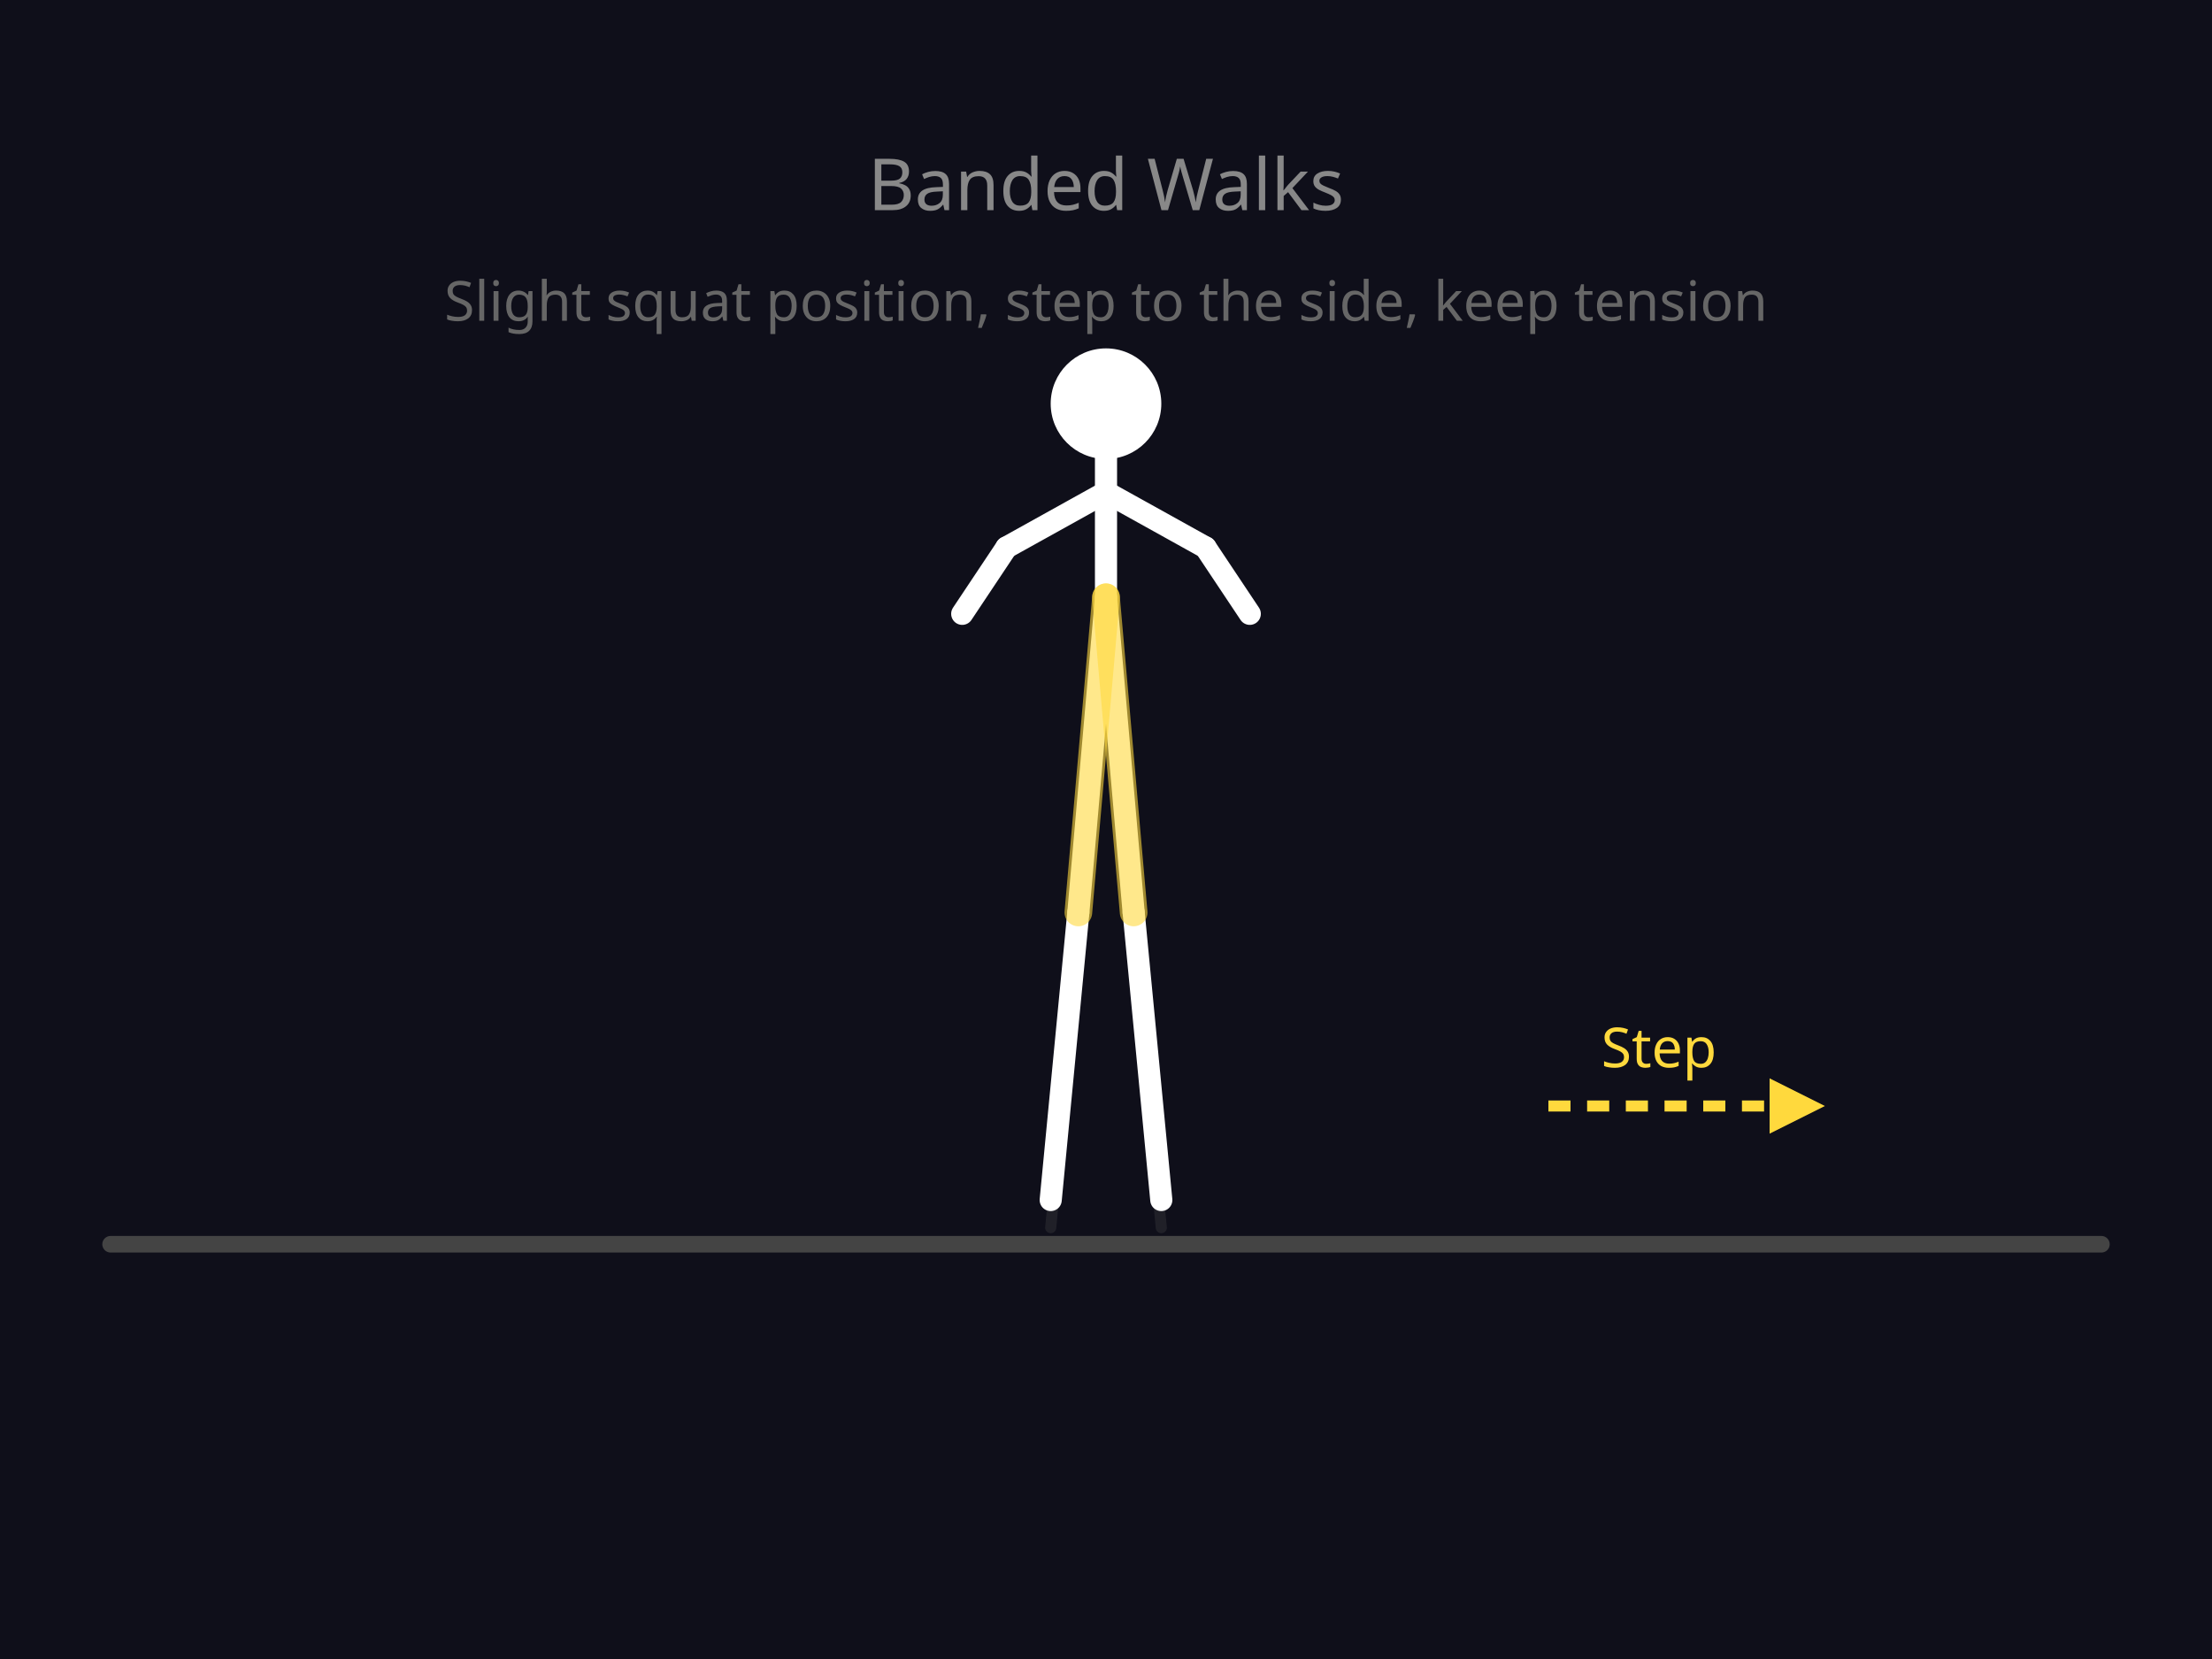
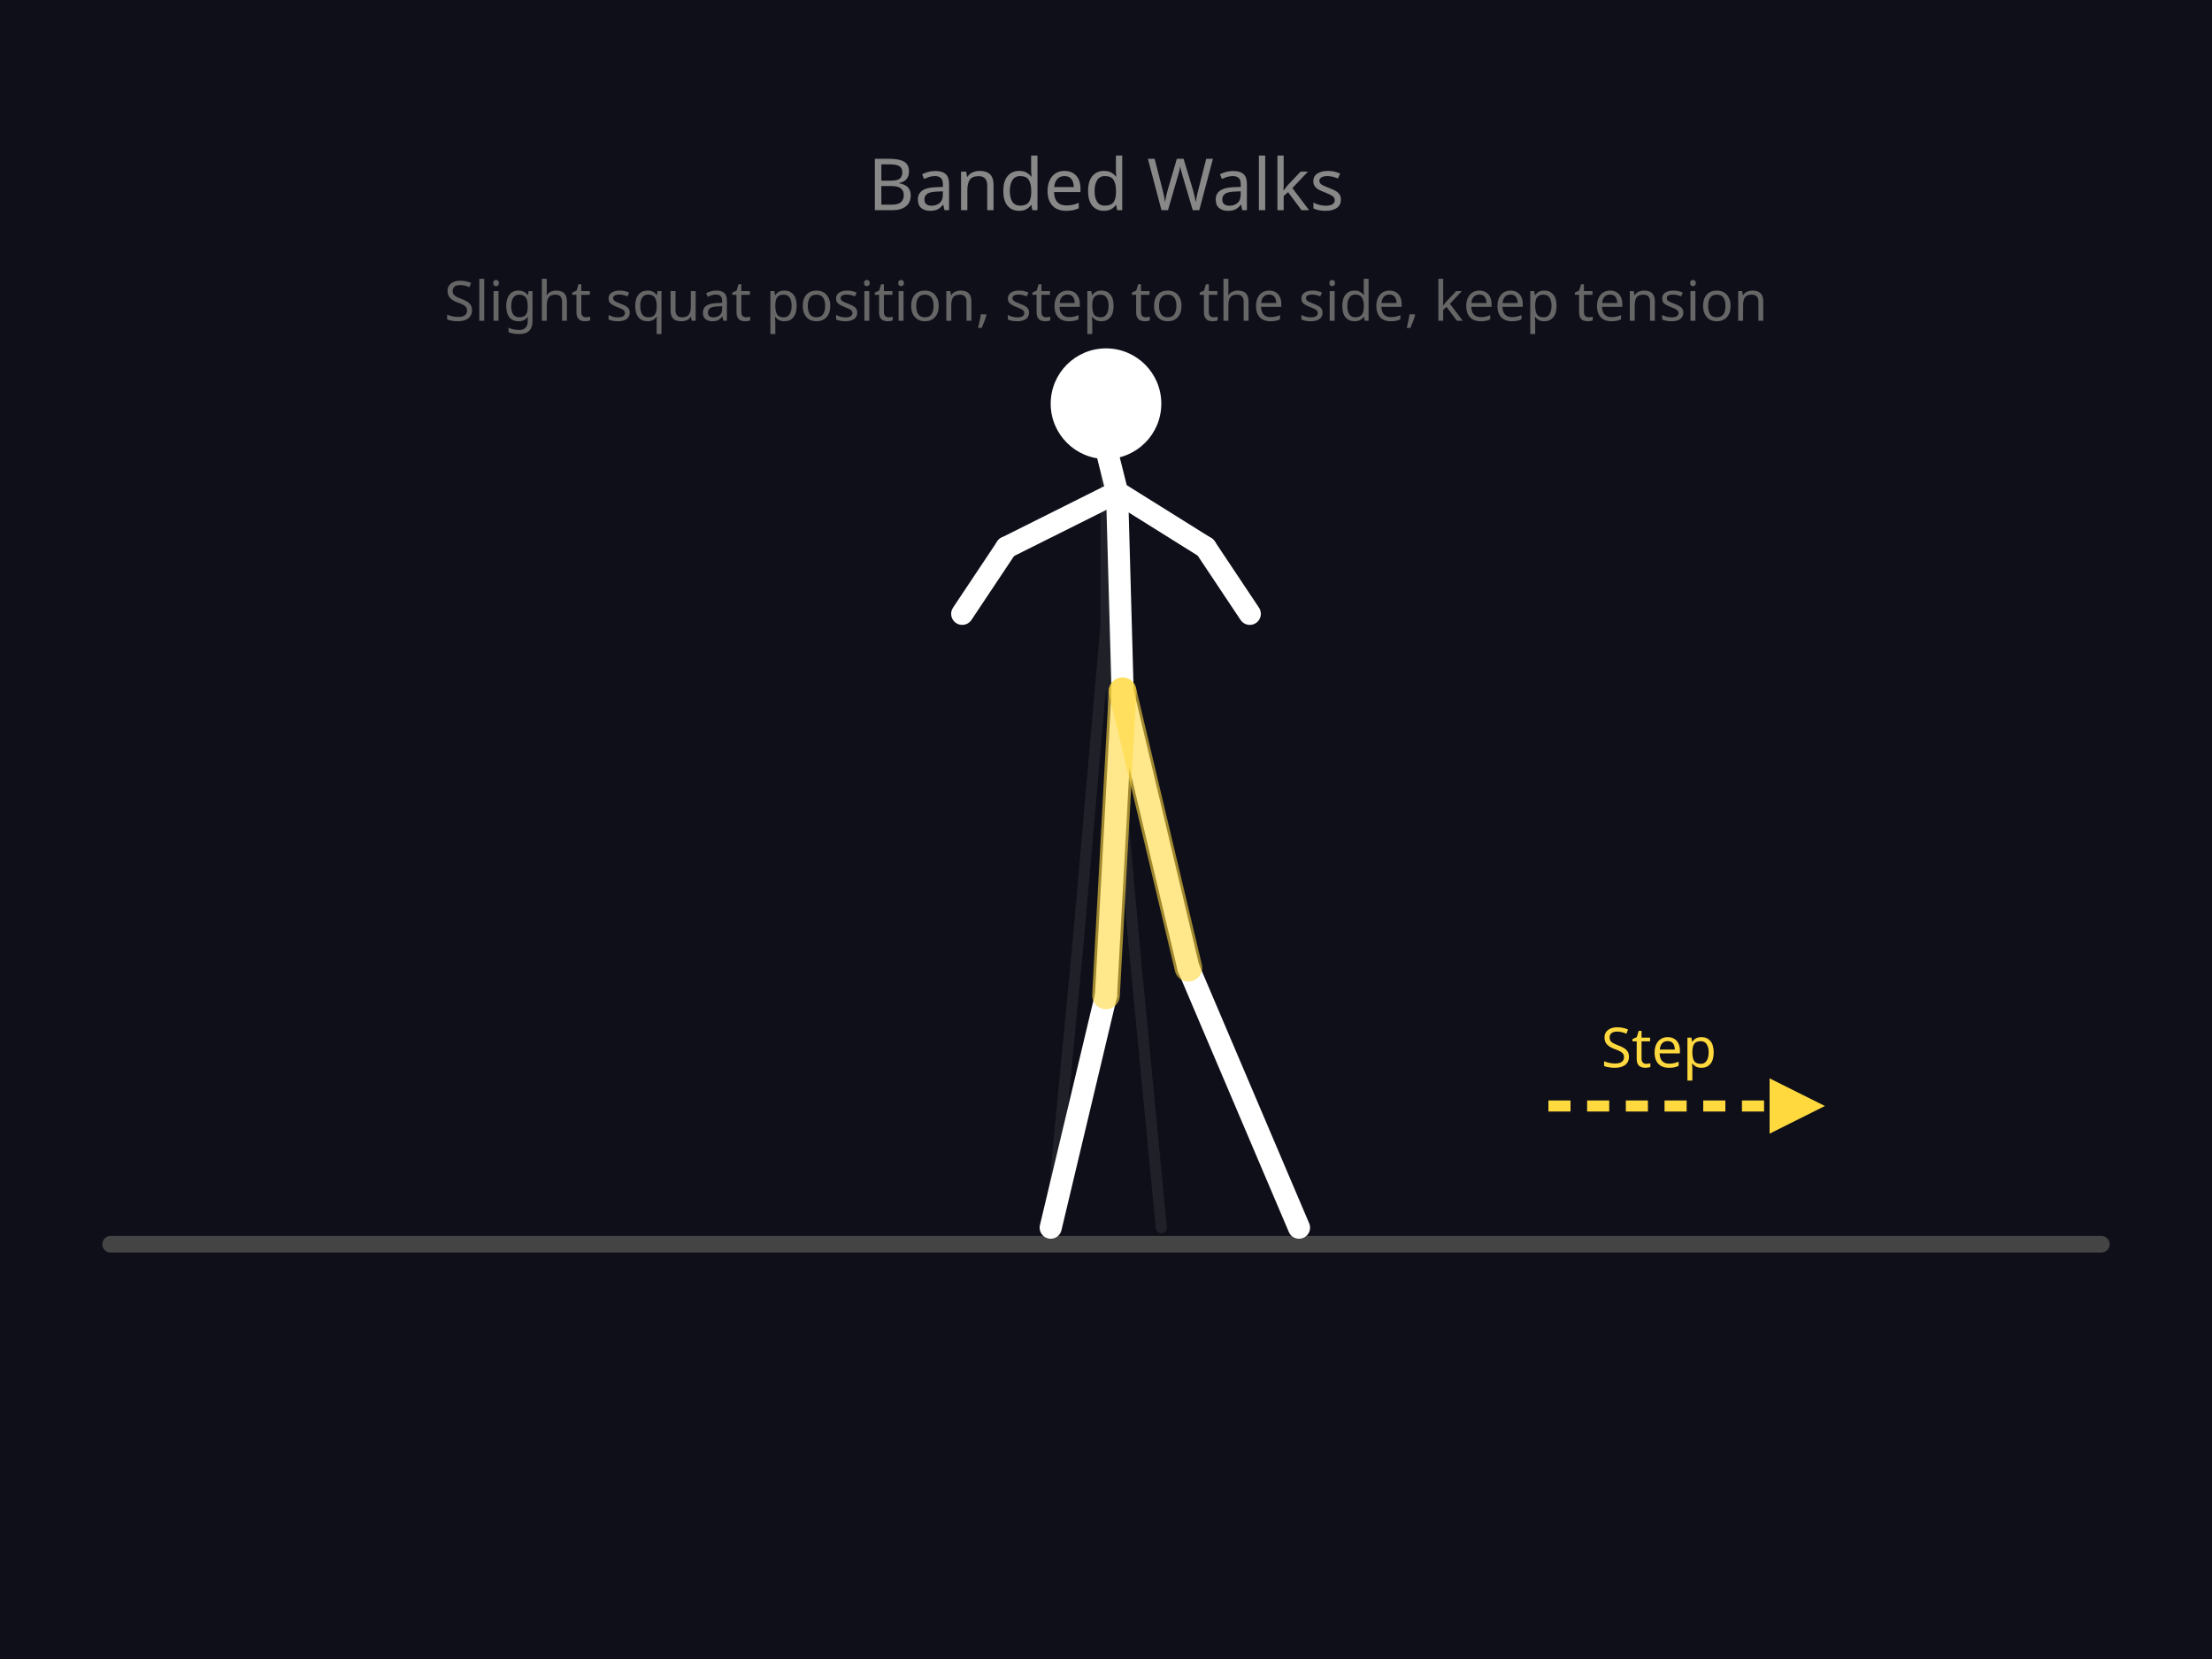
<svg xmlns="http://www.w3.org/2000/svg" viewBox="0 0 400 300">
  <rect width="400" height="300" fill="#0f0f1a" />
  <line x1="20" y1="225" x2="380" y2="225" stroke="#444" stroke-width="3" stroke-linecap="round" />
  <text x="200" y="38" fill="#888" font-size="13" font-family="sans-serif" text-anchor="middle">Banded Walks</text>
  <text x="200" y="58" fill="#666" font-size="10" font-family="sans-serif" text-anchor="middle">Slight squat position, step to the side, keep tension</text>
  <g stroke="#555" stroke-width="2" fill="none" stroke-linecap="round" stroke-linejoin="round" opacity="0.25">
    <circle cx="200" cy="73" r="10" fill="#444" stroke="none" />
    <line x1="200" y1="73" x2="200" y2="81" />
    <line x1="200" y1="81" x2="200" y2="89" />
    <line x1="200" y1="89" x2="200" y2="113" />
    <line x1="200" y1="89" x2="182" y2="99" />
    <line x1="182" y1="99" x2="174" y2="111" />
    <line x1="200" y1="89" x2="218" y2="99" />
    <line x1="218" y1="99" x2="226" y2="111" />
    <line x1="200" y1="113" x2="195" y2="170" />
    <line x1="195" y1="170" x2="190" y2="222" />
    <line x1="200" y1="113" x2="205" y2="170" />
    <line x1="205" y1="170" x2="210" y2="222" />
  </g>
  <g stroke="#FFF" stroke-width="4" fill="none" stroke-linecap="round" stroke-linejoin="round">
    <circle cx="200" cy="73" r="10" fill="#FFF" stroke="none" />
    <line x1="200" y1="73" x2="200" y2="81" />
-     <line x1="200" y1="81" x2="200" y2="89" />
-     <line x1="200" y1="89" x2="200" y2="108" />
-     <line x1="200" y1="89" x2="182" y2="99" />
+     <line x1="200" y1="81" x2="202" y2="89" />
+     <line x1="202" y1="89" x2="203" y2="125" />
+     <line x1="202" y1="89" x2="182" y2="99" />
    <line x1="182" y1="99" x2="174" y2="111" />
-     <line x1="200" y1="89" x2="218" y2="99" />
+     <line x1="202" y1="89" x2="218" y2="99" />
    <line x1="218" y1="99" x2="226" y2="111" />
-     <line x1="200" y1="108" x2="195" y2="165" />
-     <line x1="195" y1="165" x2="190" y2="217" />
-     <line x1="200" y1="108" x2="205" y2="165" />
-     <line x1="205" y1="165" x2="210" y2="217" />
-     <line x1="200" y1="108" x2="195" y2="165" stroke="#FFD93D" stroke-width="5" opacity="0.6" />
-     <line x1="200" y1="108" x2="205" y2="165" stroke="#FFD93D" stroke-width="5" opacity="0.6" />
+     <line x1="203" y1="125" x2="200" y2="180" />
+     <line x1="200" y1="180" x2="190" y2="222" />
+     <line x1="203" y1="125" x2="214.9" y2="175" />
+     <line x1="214.9" y1="175" x2="234.9" y2="222" />
+     <line x1="203" y1="125" x2="200" y2="180" stroke="#FFD93D" stroke-width="5" opacity="0.6" />
+     <line x1="203" y1="125" x2="214.9" y2="175" stroke="#FFD93D" stroke-width="5" opacity="0.6" />
  </g>
  <line x1="280" y1="200" x2="320" y2="200" stroke="#FFD93D" stroke-width="2" stroke-dasharray="4,3" />
  <polygon points="320,195 330,200 320,205" fill="#FFD93D" />
  <text x="300" y="193" fill="#FFD93D" font-size="10" text-anchor="middle" font-family="sans-serif">Step</text>
</svg>
